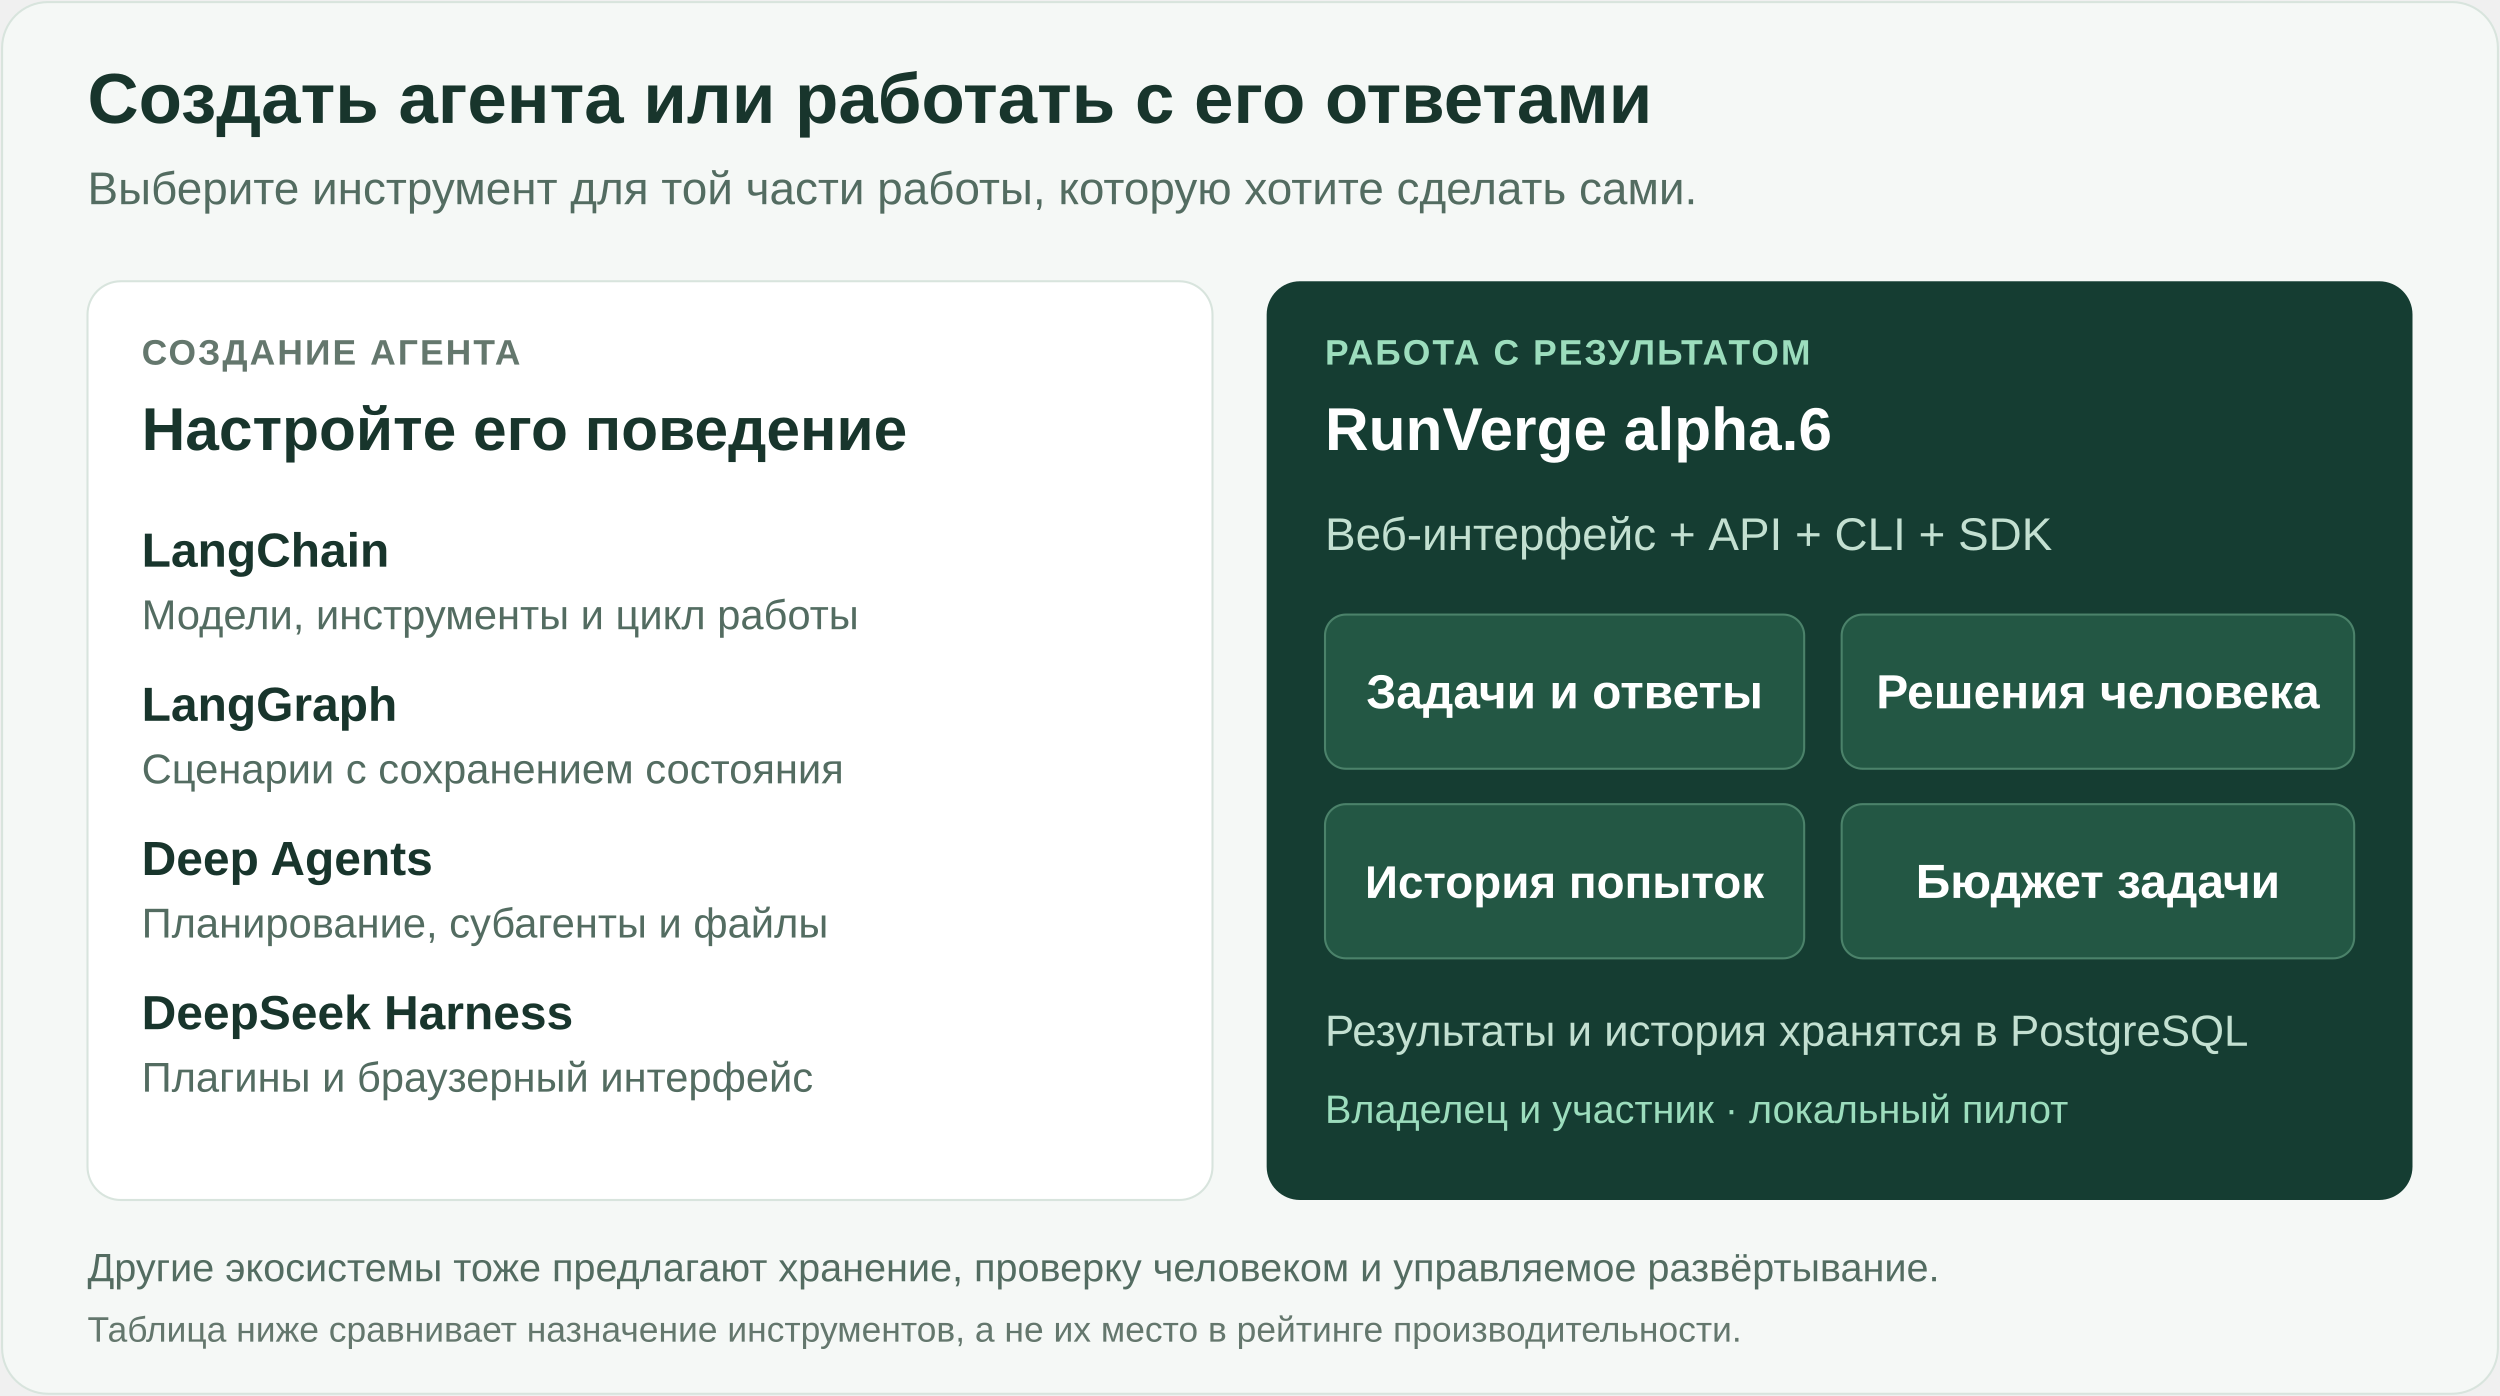
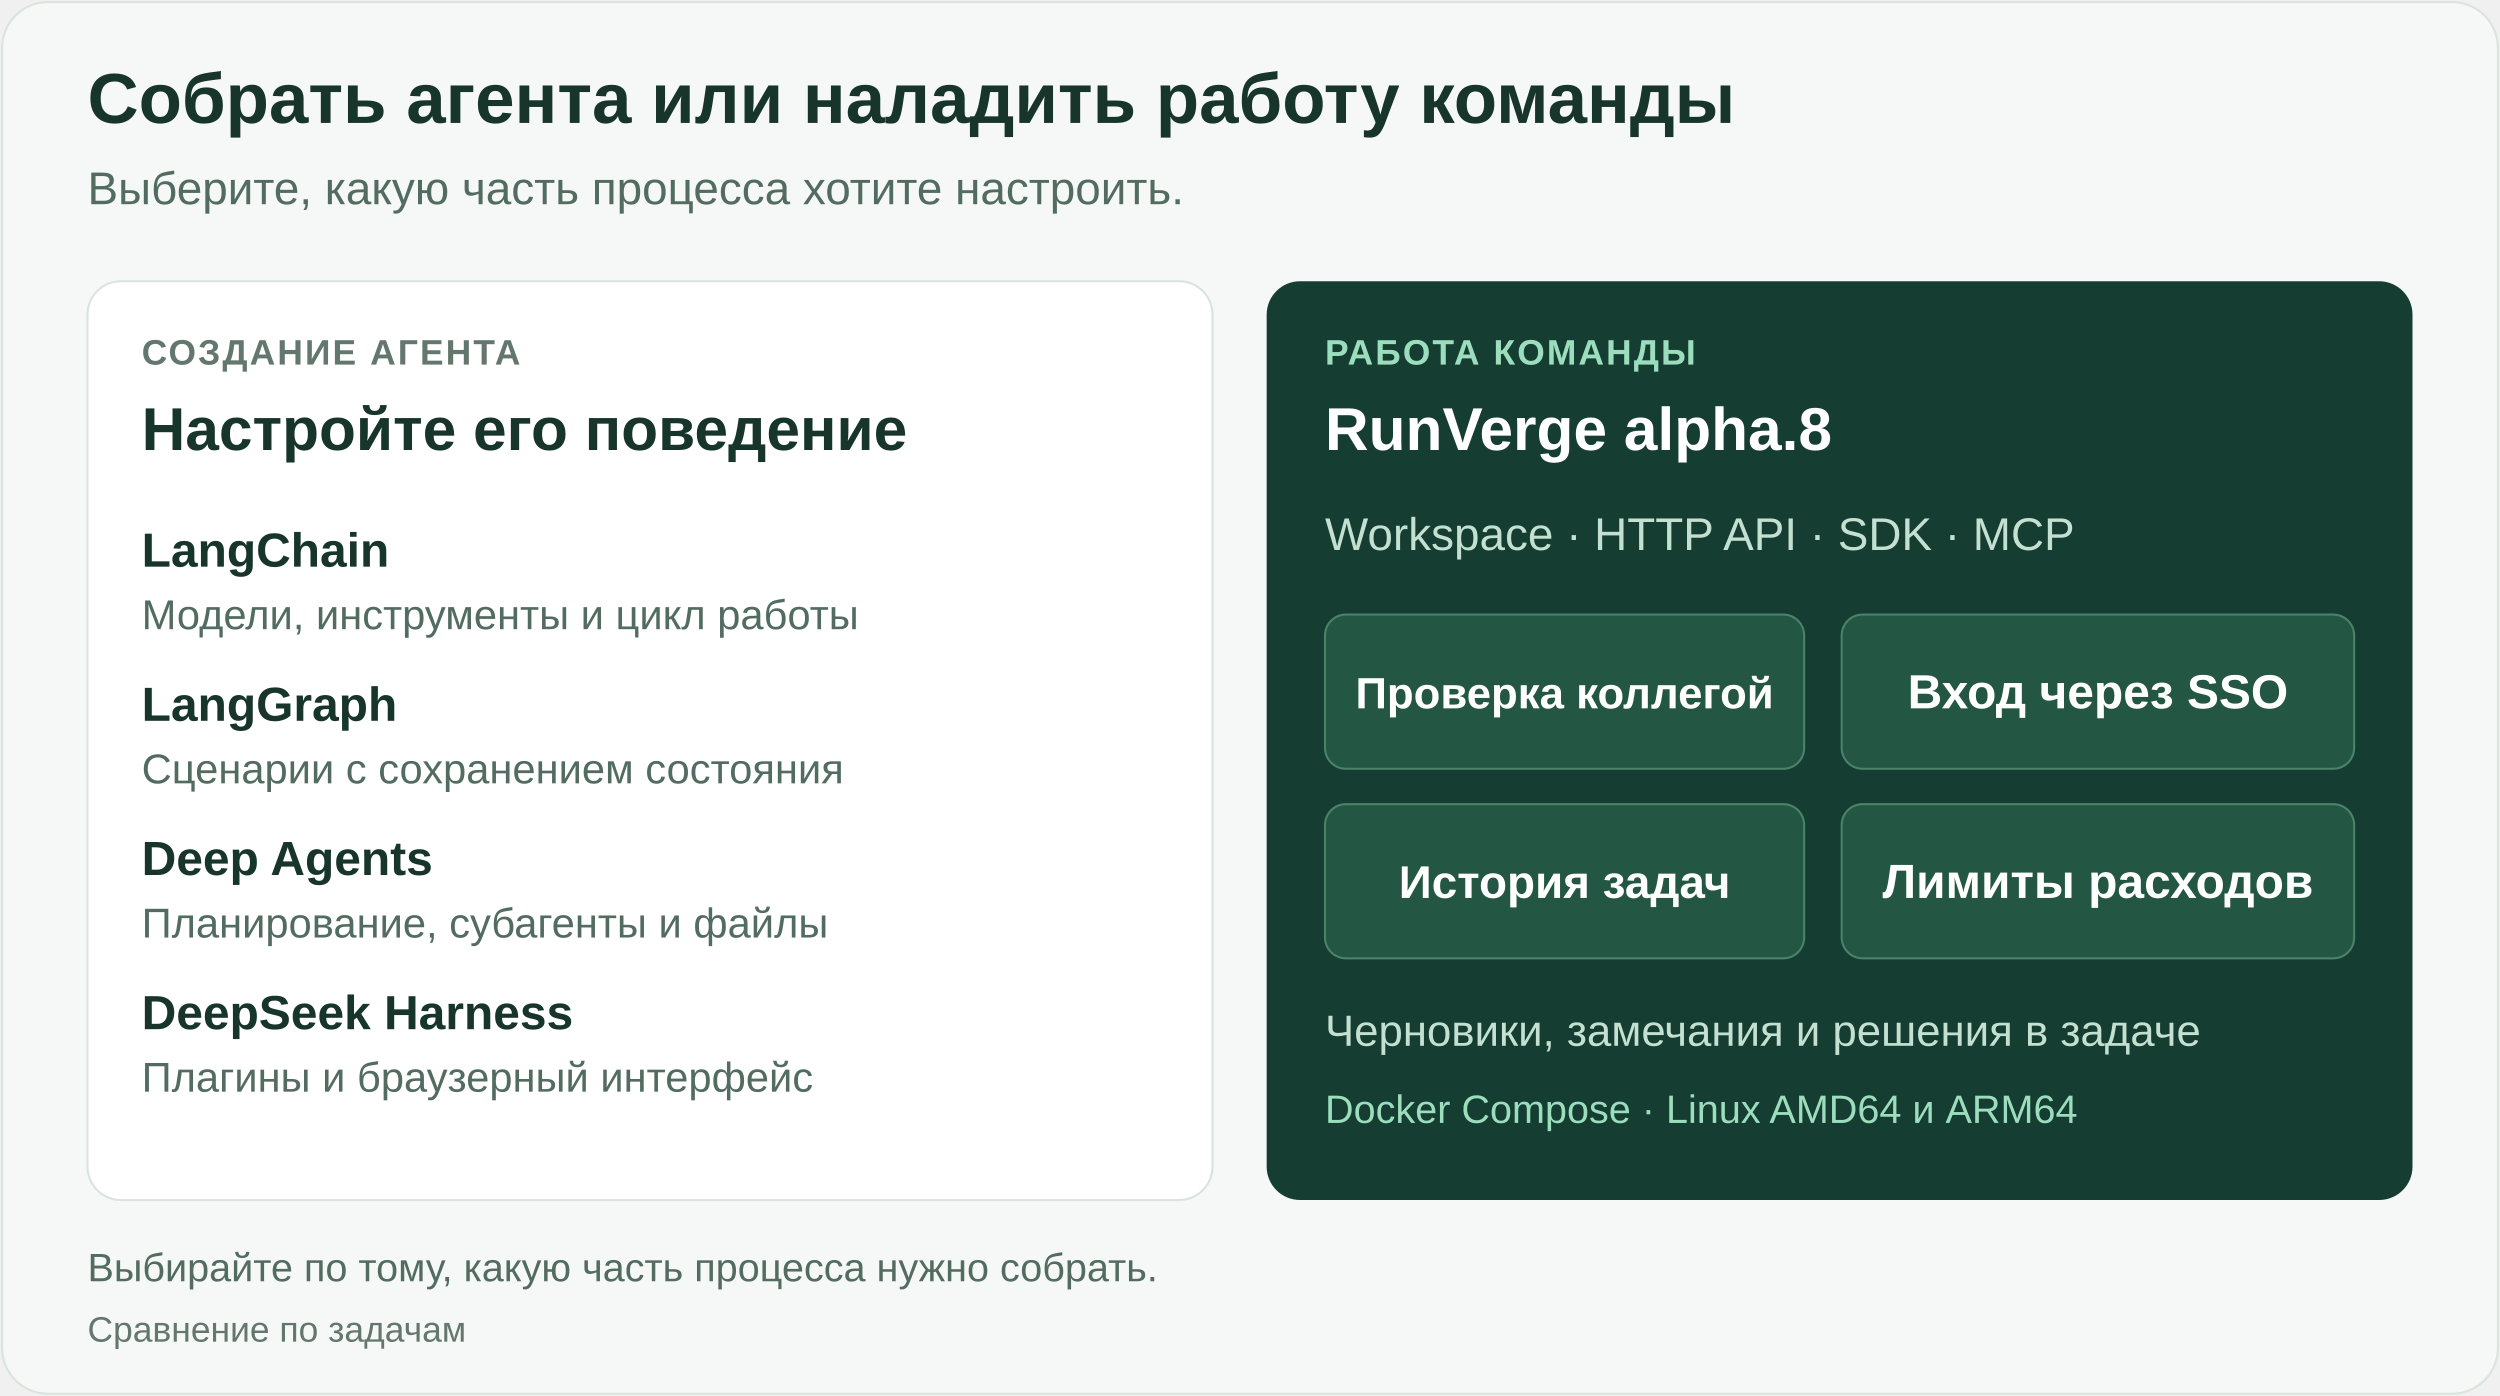
<svg xmlns="http://www.w3.org/2000/svg" width="1200" height="670" viewBox="0 0 1200 670" role="img" aria-labelledby="title desc" lang="ru">
  <rect x="1" y="1" width="1198" height="668" rx="22" fill="#f5f8f6" stroke="#d8e4dd" />
  <g font-family="Arial, Helvetica, sans-serif">
-     <text x="42" y="59" font-size="34" font-weight="700" fill="#18352c" data-label="2" data-left="42" data-right="1158">Создать агента или работать с его ответами</text>
-     <text x="42" y="98" font-size="22" fill="#536c61" data-label="3" data-left="42" data-right="1158">Выберите инструмент для той части работы, которую хотите сделать сами.</text>
+     <text x="42" y="59" font-size="34" font-weight="700" fill="#18352c" data-label="2" data-left="42" data-right="1158">Собрать агента или наладить работу команды</text>
+     <text x="42" y="98" font-size="22" fill="#536c61" data-label="3" data-left="42" data-right="1158">Выберите, какую часть процесса хотите настроить.</text>
    <rect x="42" y="135" width="540" height="441" rx="16" fill="#ffffff" stroke="#d8e4dd" />
    <rect x="608" y="135" width="550" height="441" rx="16" fill="#153d32" />
    <text x="68" y="175" font-size="17" letter-spacing="1" font-weight="700" fill="#64776d" data-label="4" data-left="68" data-right="556">СОЗДАНИЕ АГЕНТА</text>
    <text x="68" y="216" font-size="29" font-weight="700" fill="#18352c" data-label="5" data-left="68" data-right="556">Настройте его поведение</text>
    <g fill="#18352c" font-size="23" font-weight="700">
      <text x="68" y="272" font-size="23" data-label="6" data-left="68" data-right="556">LangChain</text>
      <text x="68" y="346" font-size="23" data-label="7" data-left="68" data-right="556">LangGraph</text>
      <text x="68" y="420" font-size="23" data-label="8" data-left="68" data-right="556">Deep Agents</text>
      <text x="68" y="494" font-size="23" data-label="9" data-left="68" data-right="556">DeepSeek Harness</text>
    </g>
    <g fill="#536c61" font-size="20">
      <text x="68" y="302" font-size="20" data-label="10" data-left="68" data-right="556">Модели, инструменты и цикл работы</text>
      <text x="68" y="376" font-size="20" data-label="11" data-left="68" data-right="556">Сценарии с сохранением состояния</text>
      <text x="68" y="450" font-size="20" data-label="12" data-left="68" data-right="556">Планирование, субагенты и файлы</text>
      <text x="68" y="524" font-size="20" data-label="13" data-left="68" data-right="556">Плагины и браузерный интерфейс</text>
    </g>
-     <text x="636" y="175" font-size="17" letter-spacing="1" font-weight="700" fill="#9cddbd" data-label="14" data-left="636" data-right="1130">РАБОТА С РЕЗУЛЬТАТОМ</text>
-     <text x="636" y="216" font-size="29" font-weight="700" fill="#ffffff" data-label="15" data-left="636" data-right="1130">RunVerge alpha.6</text>
-     <text x="636" y="264" font-size="22" fill="#c3e0d1" data-label="16" data-left="636" data-right="1130">Веб-интерфейс + API + CLI + SDK</text>
+     <text x="636" y="175" font-size="17" letter-spacing="1" font-weight="700" fill="#9cddbd" data-label="14" data-left="636" data-right="1130">РАБОТА КОМАНДЫ</text>
+     <text x="636" y="216" font-size="29" font-weight="700" fill="#ffffff" data-label="15" data-left="636" data-right="1130">RunVerge alpha.8</text>
+     <text x="636" y="264" font-size="22" fill="#c3e0d1" data-label="16" data-left="636" data-right="1130">Workspace · HTTP API · SDK · MCP</text>
    <g fill="#235744" stroke="#4b826a">
      <rect x="636" y="295" width="230" height="74" rx="10" />
      <rect x="884" y="295" width="246" height="74" rx="10" />
      <rect x="636" y="386" width="230" height="74" rx="10" />
      <rect x="884" y="386" width="246" height="74" rx="10" />
    </g>
    <g fill="#ffffff" font-size="23" font-weight="700" text-anchor="middle">
-       <text x="751" y="340" font-size="23" data-label="17" data-left="652" data-right="850">Задачи и ответы</text>
-       <text x="1007" y="340" font-size="23" data-label="18" data-left="900" data-right="1114">Решения человека</text>
-       <text x="751" y="431" font-size="22" data-label="19" data-left="652" data-right="850">История попыток</text>
-       <text x="1007" y="431" font-size="23" data-label="20" data-left="900" data-right="1114">Бюджет задачи</text>
+       <text x="751" y="340" font-size="21" data-label="17" data-left="652" data-right="850">Проверка коллегой</text>
+       <text x="1007" y="340" font-size="23" data-label="18" data-left="900" data-right="1114">Вход через SSO</text>
+       <text x="751" y="431" font-size="22" data-label="19" data-left="652" data-right="850">История задач</text>
+       <text x="1007" y="431" font-size="23" data-label="20" data-left="900" data-right="1114">Лимиты расходов</text>
    </g>
-     <text x="636" y="502" font-size="21" fill="#c3e0d1" data-label="21" data-left="636" data-right="1130">Результаты и история хранятся в PostgreSQL</text>
-     <text x="636" y="539" font-size="19" fill="#9cddbd" data-label="22" data-left="636" data-right="1130">Владелец и участник · локальный пилот</text>
-     <text x="42" y="615" font-size="19" fill="#536c61" data-label="23" data-left="42" data-right="1158">Другие экосистемы тоже предлагают хранение, проверку человеком и управляемое развёртывание.</text>
-     <text x="42" y="644" font-size="17" fill="#64776d" data-label="24" data-left="42" data-right="1158">Таблица ниже сравнивает назначение инструментов, а не их место в рейтинге производительности.</text>
+     <text x="636" y="502" font-size="21" fill="#c3e0d1" data-label="21" data-left="636" data-right="1130">Черновики, замечания и решения в задаче</text>
+     <text x="636" y="539" font-size="19" fill="#9cddbd" data-label="22" data-left="636" data-right="1130">Docker Compose · Linux AMD64 и ARM64</text>
+     <text x="42" y="615" font-size="19" fill="#536c61" data-label="23" data-left="42" data-right="1158">Выбирайте по тому, какую часть процесса нужно собрать.</text>
+     <text x="42" y="644" font-size="17" fill="#64776d" data-label="24" data-left="42" data-right="1158">Сравнение по задачам</text>
  </g>
</svg>
